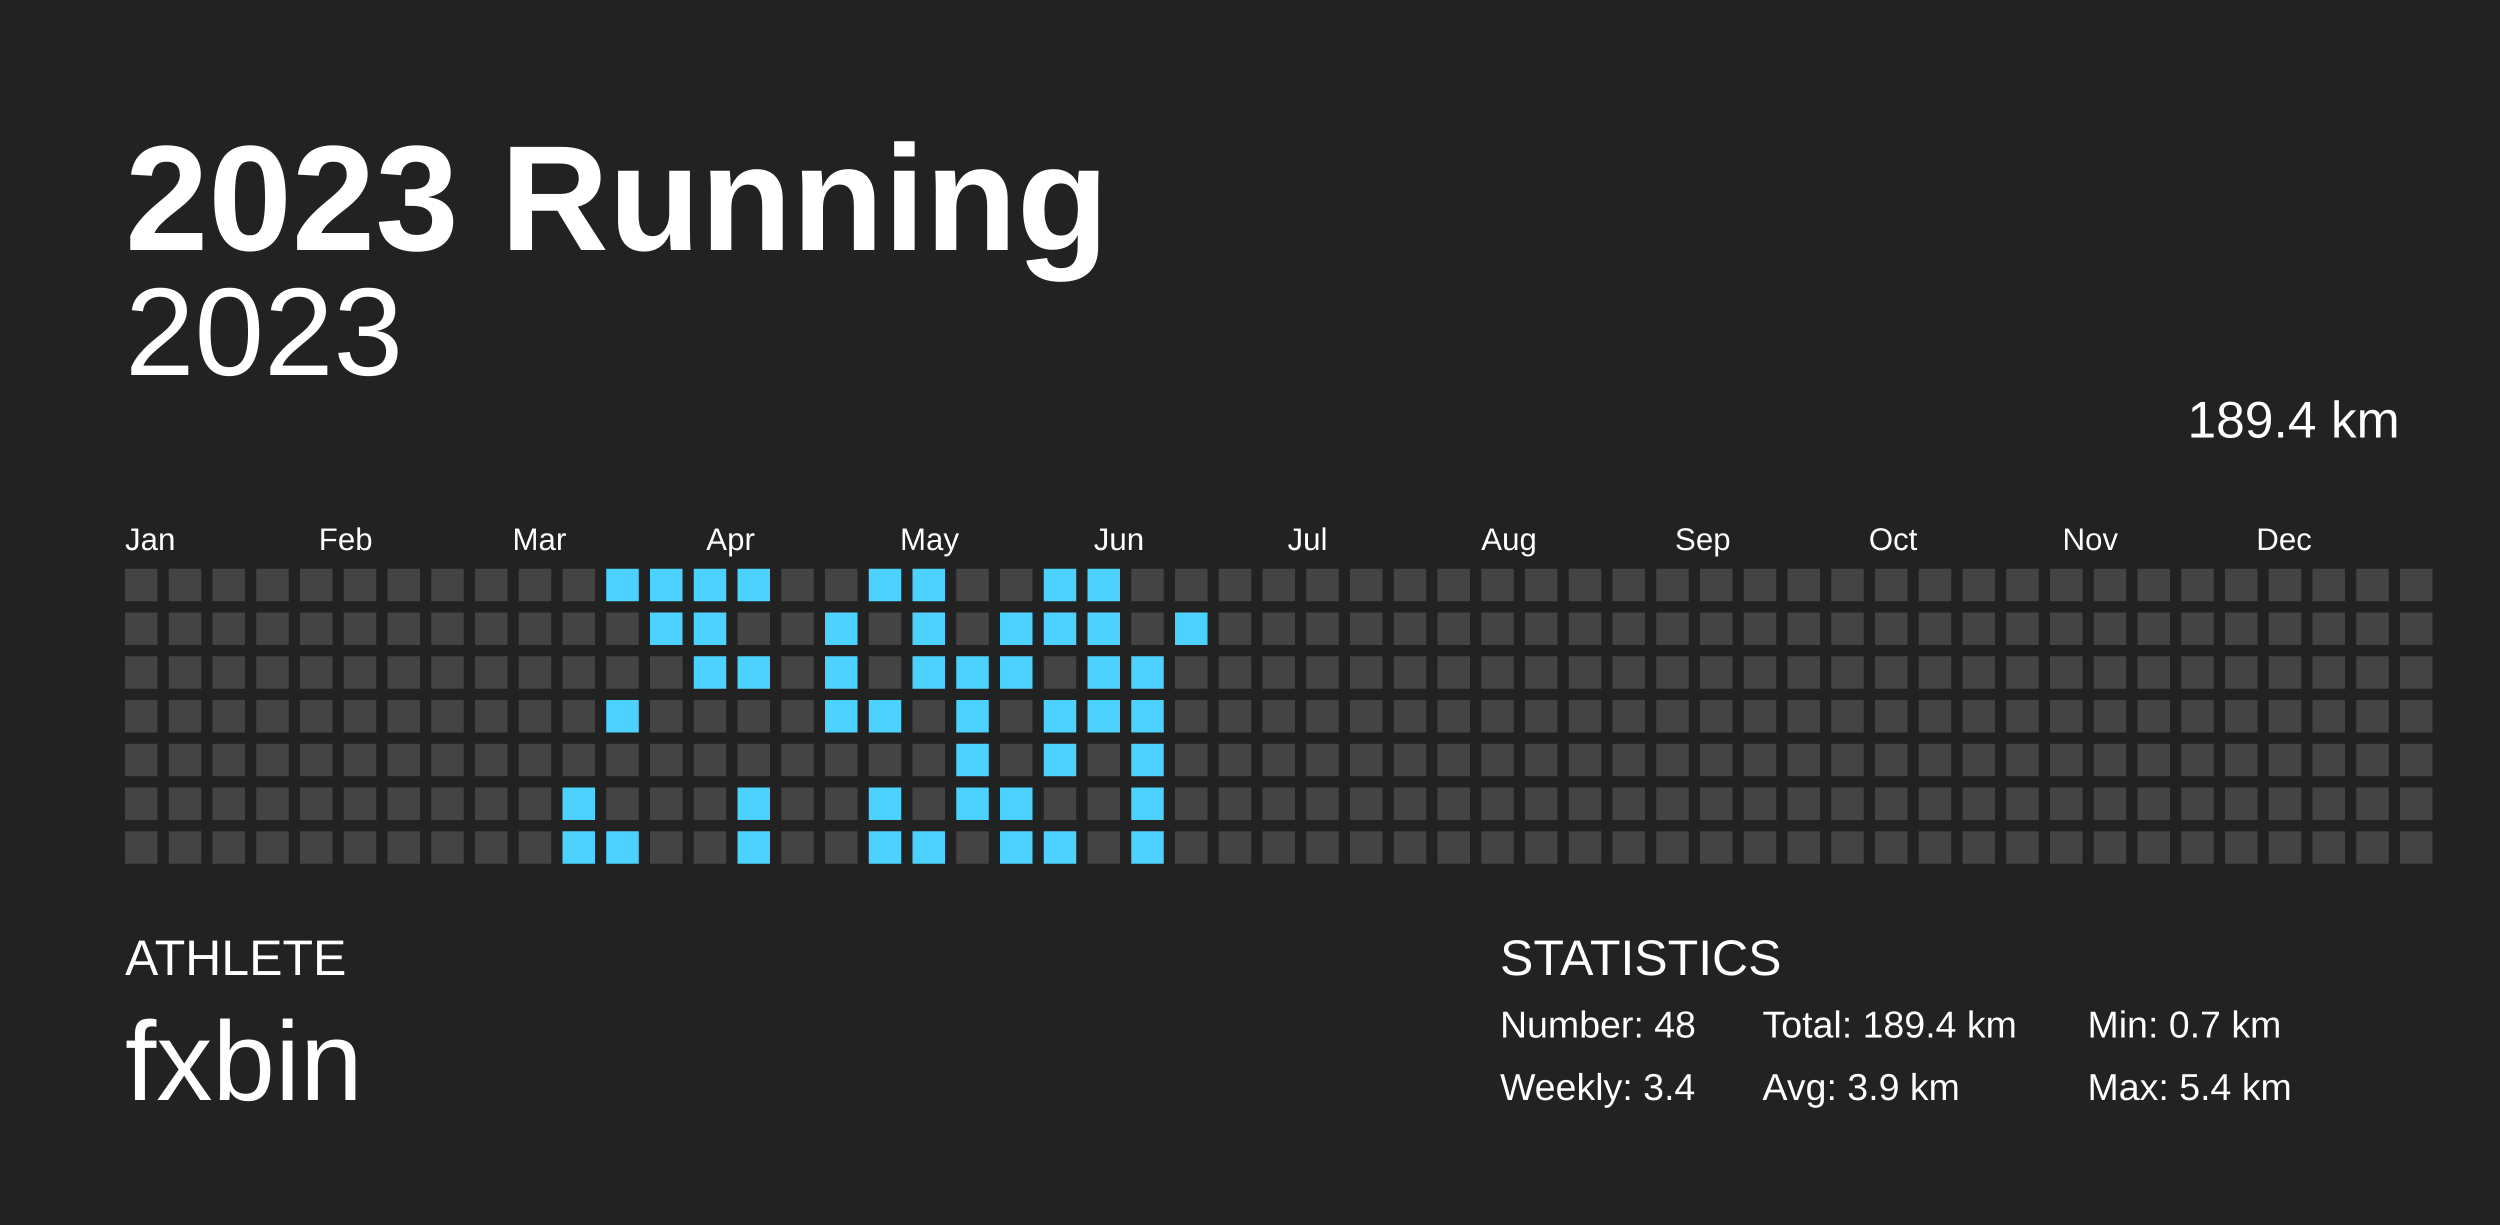
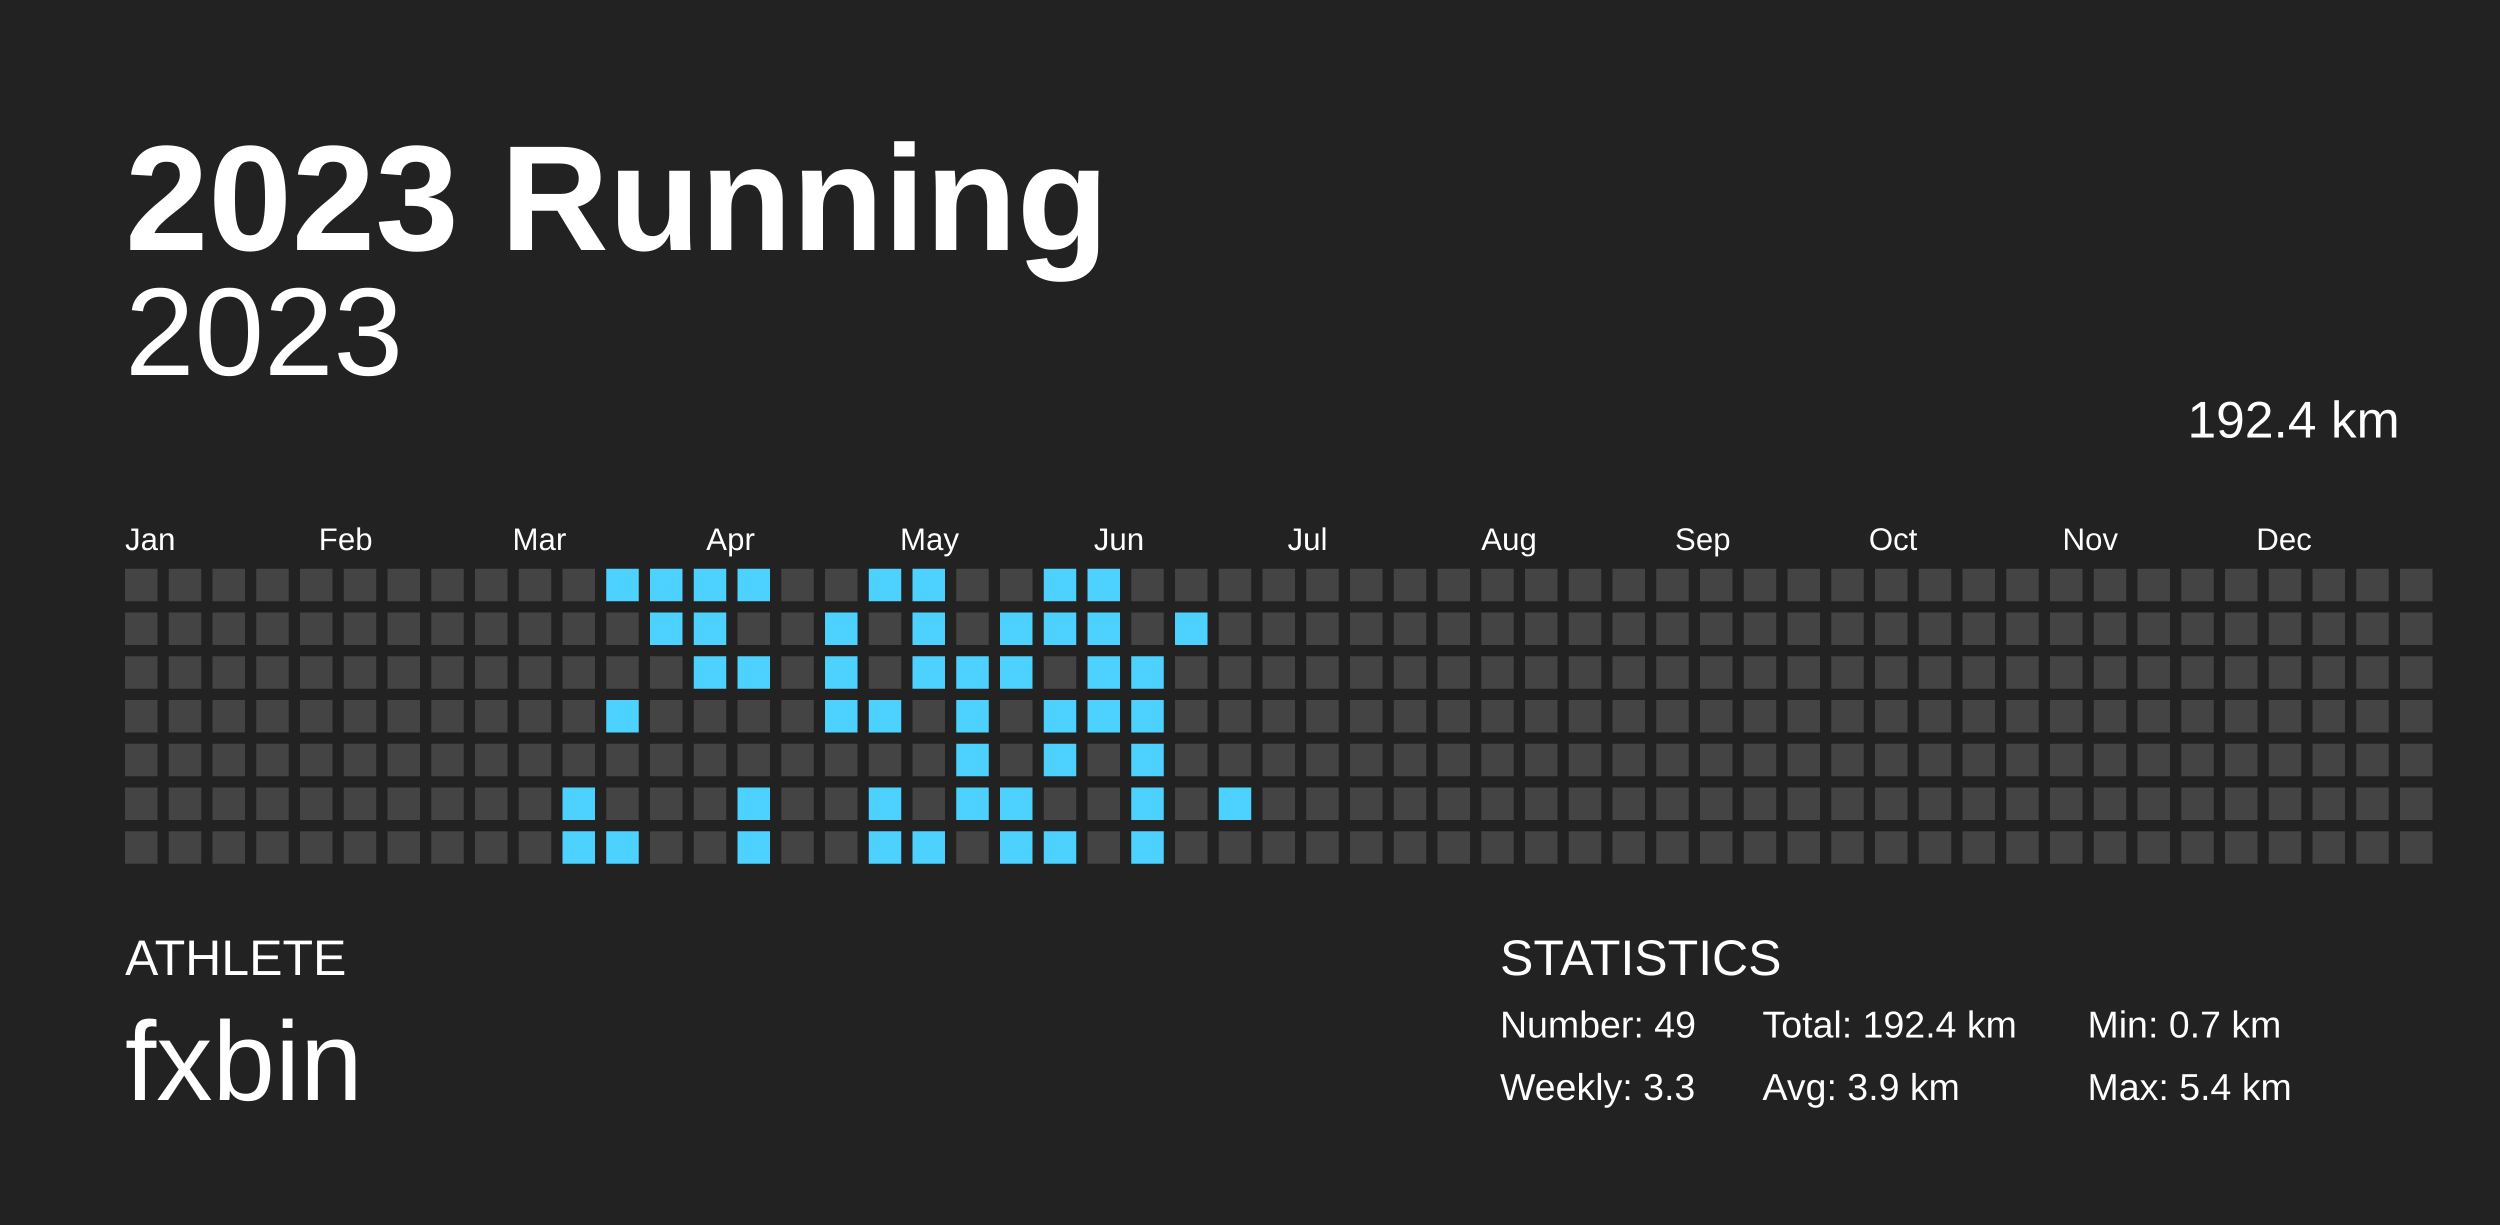
<svg xmlns="http://www.w3.org/2000/svg" baseProfile="full" height="98mm" version="1.1" viewBox="0,0,200,98" width="200mm">
  <defs />
  <rect fill="#222222" height="98" width="200" x="0" y="0" />
  <text fill="#FFFFFF" style="font-size:12px; font-family:Arial; font-weight:bold;" x="10" y="20">2023 Running</text>
  <text fill="#FFFFFF" style="font-size:4px; font-family:Arial" x="10" y="78">ATHLETE</text>
  <text fill="#FFFFFF" style="font-size:9px; font-family:Arial" x="10" y="88">fxbin</text>
  <text fill="#FFFFFF" style="font-size:4px; font-family:Arial" x="120" y="78">STATISTICS</text>
-   <text fill="#FFFFFF" style="font-size:3px; font-family:Arial" x="120" y="83">Number: 48</text>
-   <text fill="#FFFFFF" style="font-size:3px; font-family:Arial" x="120" y="88">Weekly: 3.4</text>
-   <text fill="#FFFFFF" style="font-size:3px; font-family:Arial" x="141" y="83">Total: 189.4 km</text>
+   <text fill="#FFFFFF" style="font-size:3px; font-family:Arial" x="120" y="83">Number: 49</text>
+   <text fill="#FFFFFF" style="font-size:3px; font-family:Arial" x="120" y="88">Weekly: 3.3</text>
+   <text fill="#FFFFFF" style="font-size:3px; font-family:Arial" x="141" y="83">Total: 192.4 km</text>
  <text fill="#FFFFFF" style="font-size:3px; font-family:Arial" x="141" y="88">Avg: 3.9 km</text>
  <text fill="#FFFFFF" style="font-size:3px; font-family:Arial" x="167" y="83">Min: 0.7 km</text>
  <text fill="#FFFFFF" style="font-size:3px; font-family:Arial" x="167" y="88">Max: 5.4 km</text>
  <text alignment-baseline="hanging" fill="#FFFFFF" style="font-size:10.0px; font-family:Arial;" x="10" y="30">2023</text>
-   <text alignment-baseline="hanging" fill="#FFFFFF" style="font-size:4.125px; font-family:Arial;" x="175" y="35">189.4 km</text>
+   <text alignment-baseline="hanging" fill="#FFFFFF" style="font-size:4.125px; font-family:Arial;" x="175" y="35">192.4 km</text>
  <text fill="#FFFFFF" style="font-size:2.5px; font-family:Arial" x="10.0" y="44">Jan</text>
  <text fill="#FFFFFF" style="font-size:2.5px; font-family:Arial" x="25.5" y="44">Feb</text>
  <text fill="#FFFFFF" style="font-size:2.5px; font-family:Arial" x="41.0" y="44">Mar</text>
  <text fill="#FFFFFF" style="font-size:2.5px; font-family:Arial" x="56.5" y="44">Apr</text>
  <text fill="#FFFFFF" style="font-size:2.5px; font-family:Arial" x="72.0" y="44">May</text>
  <text fill="#FFFFFF" style="font-size:2.5px; font-family:Arial" x="87.5" y="44">Jun</text>
  <text fill="#FFFFFF" style="font-size:2.5px; font-family:Arial" x="103.0" y="44">Jul</text>
  <text fill="#FFFFFF" style="font-size:2.5px; font-family:Arial" x="118.5" y="44">Aug</text>
  <text fill="#FFFFFF" style="font-size:2.5px; font-family:Arial" x="134.0" y="44">Sep</text>
  <text fill="#FFFFFF" style="font-size:2.5px; font-family:Arial" x="149.5" y="44">Oct</text>
  <text fill="#FFFFFF" style="font-size:2.5px; font-family:Arial" x="165.0" y="44">Nov</text>
  <text fill="#FFFFFF" style="font-size:2.5px; font-family:Arial" x="180.5" y="44">Dec</text>
  <rect fill="#444444" height="2.6" width="2.6" x="10.0" y="45.5" />
  <rect fill="#444444" height="2.6" width="2.6" x="10.0" y="49.0" />
  <rect fill="#444444" height="2.6" width="2.6" x="10.0" y="52.5" />
  <rect fill="#444444" height="2.6" width="2.6" x="10.0" y="56.0" />
  <rect fill="#444444" height="2.6" width="2.6" x="10.0" y="59.5" />
  <rect fill="#444444" height="2.6" width="2.6" x="10.0" y="63.0" />
  <rect fill="#444444" height="2.6" width="2.6" x="10.0" y="66.5" />
  <rect fill="#444444" height="2.6" width="2.6" x="13.5" y="45.5" />
  <rect fill="#444444" height="2.6" width="2.6" x="13.5" y="49.0" />
  <rect fill="#444444" height="2.6" width="2.6" x="13.5" y="52.5" />
  <rect fill="#444444" height="2.6" width="2.6" x="13.5" y="56.0" />
  <rect fill="#444444" height="2.6" width="2.6" x="13.5" y="59.5" />
  <rect fill="#444444" height="2.6" width="2.6" x="13.5" y="63.0" />
  <rect fill="#444444" height="2.6" width="2.6" x="13.5" y="66.5" />
  <rect fill="#444444" height="2.6" width="2.6" x="17.0" y="45.5" />
  <rect fill="#444444" height="2.6" width="2.6" x="17.0" y="49.0" />
  <rect fill="#444444" height="2.6" width="2.6" x="17.0" y="52.5" />
  <rect fill="#444444" height="2.6" width="2.6" x="17.0" y="56.0" />
  <rect fill="#444444" height="2.6" width="2.6" x="17.0" y="59.5" />
  <rect fill="#444444" height="2.6" width="2.6" x="17.0" y="63.0" />
  <rect fill="#444444" height="2.6" width="2.6" x="17.0" y="66.5" />
  <rect fill="#444444" height="2.6" width="2.6" x="20.5" y="45.5" />
  <rect fill="#444444" height="2.6" width="2.6" x="20.5" y="49.0" />
  <rect fill="#444444" height="2.6" width="2.6" x="20.5" y="52.5" />
  <rect fill="#444444" height="2.6" width="2.6" x="20.5" y="56.0" />
  <rect fill="#444444" height="2.6" width="2.6" x="20.5" y="59.5" />
  <rect fill="#444444" height="2.6" width="2.6" x="20.5" y="63.0" />
  <rect fill="#444444" height="2.6" width="2.6" x="20.5" y="66.5" />
  <rect fill="#444444" height="2.6" width="2.6" x="24.0" y="45.5" />
  <rect fill="#444444" height="2.6" width="2.6" x="24.0" y="49.0" />
  <rect fill="#444444" height="2.6" width="2.6" x="24.0" y="52.5" />
  <rect fill="#444444" height="2.6" width="2.6" x="24.0" y="56.0" />
  <rect fill="#444444" height="2.6" width="2.6" x="24.0" y="59.5" />
  <rect fill="#444444" height="2.6" width="2.6" x="24.0" y="63.0" />
  <rect fill="#444444" height="2.6" width="2.6" x="24.0" y="66.5" />
  <rect fill="#444444" height="2.6" width="2.6" x="27.5" y="45.5" />
  <rect fill="#444444" height="2.6" width="2.6" x="27.5" y="49.0" />
  <rect fill="#444444" height="2.6" width="2.6" x="27.5" y="52.5" />
  <rect fill="#444444" height="2.6" width="2.6" x="27.5" y="56.0" />
  <rect fill="#444444" height="2.6" width="2.6" x="27.5" y="59.5" />
  <rect fill="#444444" height="2.6" width="2.6" x="27.5" y="63.0" />
  <rect fill="#444444" height="2.6" width="2.6" x="27.5" y="66.5" />
  <rect fill="#444444" height="2.6" width="2.6" x="31.0" y="45.5" />
  <rect fill="#444444" height="2.6" width="2.6" x="31.0" y="49.0" />
  <rect fill="#444444" height="2.6" width="2.6" x="31.0" y="52.5" />
  <rect fill="#444444" height="2.6" width="2.6" x="31.0" y="56.0" />
  <rect fill="#444444" height="2.6" width="2.6" x="31.0" y="59.5" />
  <rect fill="#444444" height="2.6" width="2.6" x="31.0" y="63.0" />
  <rect fill="#444444" height="2.6" width="2.6" x="31.0" y="66.5" />
  <rect fill="#444444" height="2.6" width="2.6" x="34.5" y="45.5" />
  <rect fill="#444444" height="2.6" width="2.6" x="34.5" y="49.0" />
  <rect fill="#444444" height="2.6" width="2.6" x="34.5" y="52.5" />
  <rect fill="#444444" height="2.6" width="2.6" x="34.5" y="56.0" />
  <rect fill="#444444" height="2.6" width="2.6" x="34.5" y="59.5" />
  <rect fill="#444444" height="2.6" width="2.6" x="34.5" y="63.0" />
  <rect fill="#444444" height="2.6" width="2.6" x="34.5" y="66.5" />
  <rect fill="#444444" height="2.6" width="2.6" x="38.0" y="45.5" />
  <rect fill="#444444" height="2.6" width="2.6" x="38.0" y="49.0" />
  <rect fill="#444444" height="2.6" width="2.6" x="38.0" y="52.5" />
  <rect fill="#444444" height="2.6" width="2.6" x="38.0" y="56.0" />
  <rect fill="#444444" height="2.6" width="2.6" x="38.0" y="59.5" />
  <rect fill="#444444" height="2.6" width="2.6" x="38.0" y="63.0" />
  <rect fill="#444444" height="2.6" width="2.6" x="38.0" y="66.5" />
  <rect fill="#444444" height="2.6" width="2.6" x="41.5" y="45.5" />
  <rect fill="#444444" height="2.6" width="2.6" x="41.5" y="49.0" />
  <rect fill="#444444" height="2.6" width="2.6" x="41.5" y="52.5" />
  <rect fill="#444444" height="2.6" width="2.6" x="41.5" y="56.0" />
  <rect fill="#444444" height="2.6" width="2.6" x="41.5" y="59.5" />
  <rect fill="#444444" height="2.6" width="2.6" x="41.5" y="63.0" />
  <rect fill="#444444" height="2.6" width="2.6" x="41.5" y="66.5" />
  <rect fill="#444444" height="2.6" width="2.6" x="45.0" y="45.5" />
  <rect fill="#444444" height="2.6" width="2.6" x="45.0" y="49.0" />
  <rect fill="#444444" height="2.6" width="2.6" x="45.0" y="52.5" />
  <rect fill="#444444" height="2.6" width="2.6" x="45.0" y="56.0" />
  <rect fill="#444444" height="2.6" width="2.6" x="45.0" y="59.5" />
  <rect fill="#4dd2ff" height="2.6" width="2.6" x="45.0" y="63.0" />
  <rect fill="#4dd2ff" height="2.6" width="2.6" x="45.0" y="66.5" />
  <rect fill="#4dd2ff" height="2.6" width="2.6" x="48.5" y="45.5" />
  <rect fill="#444444" height="2.6" width="2.6" x="48.5" y="49.0" />
  <rect fill="#444444" height="2.6" width="2.6" x="48.5" y="52.5" />
  <rect fill="#4dd2ff" height="2.6" width="2.6" x="48.5" y="56.0" />
  <rect fill="#444444" height="2.6" width="2.6" x="48.5" y="59.5" />
  <rect fill="#444444" height="2.6" width="2.6" x="48.5" y="63.0" />
  <rect fill="#4dd2ff" height="2.6" width="2.6" x="48.5" y="66.5" />
  <rect fill="#4dd2ff" height="2.6" width="2.6" x="52.0" y="45.5" />
  <rect fill="#4dd2ff" height="2.6" width="2.6" x="52.0" y="49.0" />
  <rect fill="#444444" height="2.6" width="2.6" x="52.0" y="52.5" />
  <rect fill="#444444" height="2.6" width="2.6" x="52.0" y="56.0" />
  <rect fill="#444444" height="2.6" width="2.6" x="52.0" y="59.5" />
  <rect fill="#444444" height="2.6" width="2.6" x="52.0" y="63.0" />
  <rect fill="#444444" height="2.6" width="2.6" x="52.0" y="66.5" />
  <rect fill="#4dd2ff" height="2.6" width="2.6" x="55.5" y="45.5" />
  <rect fill="#4dd2ff" height="2.6" width="2.6" x="55.5" y="49.0" />
  <rect fill="#4dd2ff" height="2.6" width="2.6" x="55.5" y="52.5" />
  <rect fill="#444444" height="2.6" width="2.6" x="55.5" y="56.0" />
  <rect fill="#444444" height="2.6" width="2.6" x="55.5" y="59.5" />
  <rect fill="#444444" height="2.6" width="2.6" x="55.5" y="63.0" />
  <rect fill="#444444" height="2.6" width="2.6" x="55.5" y="66.5" />
  <rect fill="#4dd2ff" height="2.6" width="2.6" x="59.0" y="45.5" />
  <rect fill="#444444" height="2.6" width="2.6" x="59.0" y="49.0" />
  <rect fill="#4dd2ff" height="2.6" width="2.6" x="59.0" y="52.5" />
  <rect fill="#444444" height="2.6" width="2.6" x="59.0" y="56.0" />
  <rect fill="#444444" height="2.6" width="2.6" x="59.0" y="59.5" />
  <rect fill="#4dd2ff" height="2.6" width="2.6" x="59.0" y="63.0" />
  <rect fill="#4dd2ff" height="2.6" width="2.6" x="59.0" y="66.5" />
  <rect fill="#444444" height="2.6" width="2.6" x="62.5" y="45.5" />
  <rect fill="#444444" height="2.6" width="2.6" x="62.5" y="49.0" />
  <rect fill="#444444" height="2.6" width="2.6" x="62.5" y="52.5" />
  <rect fill="#444444" height="2.6" width="2.6" x="62.5" y="56.0" />
  <rect fill="#444444" height="2.6" width="2.6" x="62.5" y="59.5" />
  <rect fill="#444444" height="2.6" width="2.6" x="62.5" y="63.0" />
  <rect fill="#444444" height="2.6" width="2.6" x="62.5" y="66.5" />
  <rect fill="#444444" height="2.6" width="2.6" x="66.0" y="45.5" />
  <rect fill="#4dd2ff" height="2.6" width="2.6" x="66.0" y="49.0" />
  <rect fill="#4dd2ff" height="2.6" width="2.6" x="66.0" y="52.5" />
  <rect fill="#4dd2ff" height="2.6" width="2.6" x="66.0" y="56.0" />
  <rect fill="#444444" height="2.6" width="2.6" x="66.0" y="59.5" />
  <rect fill="#444444" height="2.6" width="2.6" x="66.0" y="63.0" />
  <rect fill="#444444" height="2.6" width="2.6" x="66.0" y="66.5" />
  <rect fill="#4dd2ff" height="2.6" width="2.6" x="69.5" y="45.5" />
  <rect fill="#444444" height="2.6" width="2.6" x="69.5" y="49.0" />
  <rect fill="#444444" height="2.6" width="2.6" x="69.5" y="52.5" />
  <rect fill="#4dd2ff" height="2.6" width="2.6" x="69.5" y="56.0" />
  <rect fill="#444444" height="2.6" width="2.6" x="69.5" y="59.5" />
  <rect fill="#4dd2ff" height="2.6" width="2.6" x="69.5" y="63.0" />
  <rect fill="#4dd2ff" height="2.6" width="2.6" x="69.5" y="66.5" />
  <rect fill="#4dd2ff" height="2.6" width="2.6" x="73.0" y="45.5" />
  <rect fill="#4dd2ff" height="2.6" width="2.6" x="73.0" y="49.0" />
  <rect fill="#4dd2ff" height="2.6" width="2.6" x="73.0" y="52.5" />
  <rect fill="#444444" height="2.6" width="2.6" x="73.0" y="56.0" />
  <rect fill="#444444" height="2.6" width="2.6" x="73.0" y="59.5" />
  <rect fill="#444444" height="2.6" width="2.6" x="73.0" y="63.0" />
  <rect fill="#4dd2ff" height="2.6" width="2.6" x="73.0" y="66.5" />
  <rect fill="#444444" height="2.6" width="2.6" x="76.5" y="45.5" />
  <rect fill="#444444" height="2.6" width="2.6" x="76.5" y="49.0" />
  <rect fill="#4dd2ff" height="2.6" width="2.6" x="76.5" y="52.5" />
  <rect fill="#4dd2ff" height="2.6" width="2.6" x="76.5" y="56.0" />
  <rect fill="#4dd2ff" height="2.6" width="2.6" x="76.5" y="59.5" />
  <rect fill="#4dd2ff" height="2.6" width="2.6" x="76.5" y="63.0" />
  <rect fill="#444444" height="2.6" width="2.6" x="76.5" y="66.5" />
  <rect fill="#444444" height="2.6" width="2.6" x="80.0" y="45.5" />
  <rect fill="#4dd2ff" height="2.6" width="2.6" x="80.0" y="49.0" />
  <rect fill="#4dd2ff" height="2.6" width="2.6" x="80.0" y="52.5" />
  <rect fill="#444444" height="2.6" width="2.6" x="80.0" y="56.0" />
  <rect fill="#444444" height="2.6" width="2.6" x="80.0" y="59.5" />
  <rect fill="#4dd2ff" height="2.6" width="2.6" x="80.0" y="63.0" />
  <rect fill="#4dd2ff" height="2.6" width="2.6" x="80.0" y="66.5" />
  <rect fill="#4dd2ff" height="2.6" width="2.6" x="83.5" y="45.5" />
  <rect fill="#4dd2ff" height="2.6" width="2.6" x="83.5" y="49.0" />
  <rect fill="#444444" height="2.6" width="2.6" x="83.5" y="52.5" />
  <rect fill="#4dd2ff" height="2.6" width="2.6" x="83.5" y="56.0" />
  <rect fill="#4dd2ff" height="2.6" width="2.6" x="83.5" y="59.5" />
  <rect fill="#444444" height="2.6" width="2.6" x="83.5" y="63.0" />
  <rect fill="#4dd2ff" height="2.6" width="2.6" x="83.5" y="66.5" />
  <rect fill="#4dd2ff" height="2.6" width="2.6" x="87.0" y="45.5" />
  <rect fill="#4dd2ff" height="2.6" width="2.6" x="87.0" y="49.0" />
  <rect fill="#4dd2ff" height="2.6" width="2.6" x="87.0" y="52.5" />
  <rect fill="#4dd2ff" height="2.6" width="2.6" x="87.0" y="56.0" />
  <rect fill="#444444" height="2.6" width="2.6" x="87.0" y="59.5" />
  <rect fill="#444444" height="2.6" width="2.6" x="87.0" y="63.0" />
  <rect fill="#444444" height="2.6" width="2.6" x="87.0" y="66.5" />
  <rect fill="#444444" height="2.6" width="2.6" x="90.5" y="45.5" />
  <rect fill="#444444" height="2.6" width="2.6" x="90.5" y="49.0" />
  <rect fill="#4dd2ff" height="2.6" width="2.6" x="90.5" y="52.5" />
  <rect fill="#4dd2ff" height="2.6" width="2.6" x="90.5" y="56.0" />
  <rect fill="#4dd2ff" height="2.6" width="2.6" x="90.5" y="59.5" />
  <rect fill="#4dd2ff" height="2.6" width="2.6" x="90.5" y="63.0" />
  <rect fill="#4dd2ff" height="2.6" width="2.6" x="90.5" y="66.5" />
  <rect fill="#444444" height="2.6" width="2.6" x="94.0" y="45.5" />
  <rect fill="#4dd2ff" height="2.6" width="2.6" x="94.0" y="49.0" />
  <rect fill="#444444" height="2.6" width="2.6" x="94.0" y="52.5" />
  <rect fill="#444444" height="2.6" width="2.6" x="94.0" y="56.0" />
  <rect fill="#444444" height="2.6" width="2.6" x="94.0" y="59.5" />
  <rect fill="#444444" height="2.6" width="2.6" x="94.0" y="63.0" />
  <rect fill="#444444" height="2.6" width="2.6" x="94.0" y="66.5" />
  <rect fill="#444444" height="2.6" width="2.6" x="97.5" y="45.5" />
  <rect fill="#444444" height="2.6" width="2.6" x="97.5" y="49.0" />
  <rect fill="#444444" height="2.6" width="2.6" x="97.5" y="52.5" />
  <rect fill="#444444" height="2.6" width="2.6" x="97.5" y="56.0" />
  <rect fill="#444444" height="2.6" width="2.6" x="97.5" y="59.5" />
-   <rect fill="#444444" height="2.6" width="2.6" x="97.5" y="63.0" />
+   <rect fill="#4dd2ff" height="2.6" width="2.6" x="97.5" y="63.0" />
  <rect fill="#444444" height="2.6" width="2.6" x="97.5" y="66.5" />
  <rect fill="#444444" height="2.6" width="2.6" x="101.0" y="45.5" />
  <rect fill="#444444" height="2.6" width="2.6" x="101.0" y="49.0" />
  <rect fill="#444444" height="2.6" width="2.6" x="101.0" y="52.5" />
  <rect fill="#444444" height="2.6" width="2.6" x="101.0" y="56.0" />
  <rect fill="#444444" height="2.6" width="2.6" x="101.0" y="59.5" />
  <rect fill="#444444" height="2.6" width="2.6" x="101.0" y="63.0" />
  <rect fill="#444444" height="2.6" width="2.6" x="101.0" y="66.5" />
  <rect fill="#444444" height="2.6" width="2.6" x="104.5" y="45.5" />
  <rect fill="#444444" height="2.6" width="2.6" x="104.5" y="49.0" />
  <rect fill="#444444" height="2.6" width="2.6" x="104.5" y="52.5" />
  <rect fill="#444444" height="2.6" width="2.6" x="104.5" y="56.0" />
  <rect fill="#444444" height="2.6" width="2.6" x="104.5" y="59.5" />
  <rect fill="#444444" height="2.6" width="2.6" x="104.5" y="63.0" />
  <rect fill="#444444" height="2.6" width="2.6" x="104.5" y="66.5" />
  <rect fill="#444444" height="2.6" width="2.6" x="108.0" y="45.5" />
  <rect fill="#444444" height="2.6" width="2.6" x="108.0" y="49.0" />
  <rect fill="#444444" height="2.6" width="2.6" x="108.0" y="52.5" />
  <rect fill="#444444" height="2.6" width="2.6" x="108.0" y="56.0" />
  <rect fill="#444444" height="2.6" width="2.6" x="108.0" y="59.5" />
  <rect fill="#444444" height="2.6" width="2.6" x="108.0" y="63.0" />
  <rect fill="#444444" height="2.6" width="2.6" x="108.0" y="66.5" />
  <rect fill="#444444" height="2.6" width="2.6" x="111.5" y="45.5" />
  <rect fill="#444444" height="2.6" width="2.6" x="111.5" y="49.0" />
  <rect fill="#444444" height="2.6" width="2.6" x="111.5" y="52.5" />
  <rect fill="#444444" height="2.6" width="2.6" x="111.5" y="56.0" />
  <rect fill="#444444" height="2.6" width="2.6" x="111.5" y="59.5" />
  <rect fill="#444444" height="2.6" width="2.6" x="111.5" y="63.0" />
  <rect fill="#444444" height="2.6" width="2.6" x="111.5" y="66.5" />
  <rect fill="#444444" height="2.6" width="2.6" x="115.0" y="45.5" />
  <rect fill="#444444" height="2.6" width="2.6" x="115.0" y="49.0" />
  <rect fill="#444444" height="2.6" width="2.6" x="115.0" y="52.5" />
  <rect fill="#444444" height="2.6" width="2.6" x="115.0" y="56.0" />
  <rect fill="#444444" height="2.6" width="2.6" x="115.0" y="59.5" />
  <rect fill="#444444" height="2.6" width="2.6" x="115.0" y="63.0" />
  <rect fill="#444444" height="2.6" width="2.6" x="115.0" y="66.5" />
  <rect fill="#444444" height="2.6" width="2.6" x="118.5" y="45.5" />
  <rect fill="#444444" height="2.6" width="2.6" x="118.5" y="49.0" />
  <rect fill="#444444" height="2.6" width="2.6" x="118.5" y="52.5" />
  <rect fill="#444444" height="2.6" width="2.6" x="118.5" y="56.0" />
  <rect fill="#444444" height="2.6" width="2.6" x="118.5" y="59.5" />
  <rect fill="#444444" height="2.6" width="2.6" x="118.5" y="63.0" />
  <rect fill="#444444" height="2.6" width="2.6" x="118.5" y="66.5" />
  <rect fill="#444444" height="2.6" width="2.6" x="122.0" y="45.5" />
  <rect fill="#444444" height="2.6" width="2.6" x="122.0" y="49.0" />
  <rect fill="#444444" height="2.6" width="2.6" x="122.0" y="52.5" />
  <rect fill="#444444" height="2.6" width="2.6" x="122.0" y="56.0" />
  <rect fill="#444444" height="2.6" width="2.6" x="122.0" y="59.5" />
  <rect fill="#444444" height="2.6" width="2.6" x="122.0" y="63.0" />
  <rect fill="#444444" height="2.6" width="2.6" x="122.0" y="66.5" />
  <rect fill="#444444" height="2.6" width="2.6" x="125.5" y="45.5" />
  <rect fill="#444444" height="2.6" width="2.6" x="125.5" y="49.0" />
  <rect fill="#444444" height="2.6" width="2.6" x="125.5" y="52.5" />
  <rect fill="#444444" height="2.6" width="2.6" x="125.5" y="56.0" />
  <rect fill="#444444" height="2.6" width="2.6" x="125.5" y="59.5" />
  <rect fill="#444444" height="2.6" width="2.6" x="125.5" y="63.0" />
  <rect fill="#444444" height="2.6" width="2.6" x="125.5" y="66.5" />
  <rect fill="#444444" height="2.6" width="2.6" x="129.0" y="45.5" />
  <rect fill="#444444" height="2.6" width="2.6" x="129.0" y="49.0" />
  <rect fill="#444444" height="2.6" width="2.6" x="129.0" y="52.5" />
  <rect fill="#444444" height="2.6" width="2.6" x="129.0" y="56.0" />
  <rect fill="#444444" height="2.6" width="2.6" x="129.0" y="59.5" />
  <rect fill="#444444" height="2.6" width="2.6" x="129.0" y="63.0" />
  <rect fill="#444444" height="2.6" width="2.6" x="129.0" y="66.5" />
  <rect fill="#444444" height="2.6" width="2.6" x="132.5" y="45.5" />
  <rect fill="#444444" height="2.6" width="2.6" x="132.5" y="49.0" />
  <rect fill="#444444" height="2.6" width="2.6" x="132.5" y="52.5" />
  <rect fill="#444444" height="2.6" width="2.6" x="132.5" y="56.0" />
  <rect fill="#444444" height="2.6" width="2.6" x="132.5" y="59.5" />
  <rect fill="#444444" height="2.6" width="2.6" x="132.5" y="63.0" />
  <rect fill="#444444" height="2.6" width="2.6" x="132.5" y="66.5" />
  <rect fill="#444444" height="2.6" width="2.6" x="136.0" y="45.5" />
  <rect fill="#444444" height="2.6" width="2.6" x="136.0" y="49.0" />
  <rect fill="#444444" height="2.6" width="2.6" x="136.0" y="52.5" />
  <rect fill="#444444" height="2.6" width="2.6" x="136.0" y="56.0" />
  <rect fill="#444444" height="2.6" width="2.6" x="136.0" y="59.5" />
  <rect fill="#444444" height="2.6" width="2.6" x="136.0" y="63.0" />
  <rect fill="#444444" height="2.6" width="2.6" x="136.0" y="66.5" />
  <rect fill="#444444" height="2.6" width="2.6" x="139.5" y="45.5" />
  <rect fill="#444444" height="2.6" width="2.6" x="139.5" y="49.0" />
  <rect fill="#444444" height="2.6" width="2.6" x="139.5" y="52.5" />
  <rect fill="#444444" height="2.6" width="2.6" x="139.5" y="56.0" />
  <rect fill="#444444" height="2.6" width="2.6" x="139.5" y="59.5" />
  <rect fill="#444444" height="2.6" width="2.6" x="139.5" y="63.0" />
  <rect fill="#444444" height="2.6" width="2.6" x="139.5" y="66.5" />
  <rect fill="#444444" height="2.6" width="2.6" x="143.0" y="45.5" />
  <rect fill="#444444" height="2.6" width="2.6" x="143.0" y="49.0" />
  <rect fill="#444444" height="2.6" width="2.6" x="143.0" y="52.5" />
  <rect fill="#444444" height="2.6" width="2.6" x="143.0" y="56.0" />
  <rect fill="#444444" height="2.6" width="2.6" x="143.0" y="59.5" />
  <rect fill="#444444" height="2.6" width="2.6" x="143.0" y="63.0" />
  <rect fill="#444444" height="2.6" width="2.6" x="143.0" y="66.5" />
  <rect fill="#444444" height="2.6" width="2.6" x="146.5" y="45.5" />
  <rect fill="#444444" height="2.6" width="2.6" x="146.5" y="49.0" />
  <rect fill="#444444" height="2.6" width="2.6" x="146.5" y="52.5" />
  <rect fill="#444444" height="2.6" width="2.6" x="146.5" y="56.0" />
  <rect fill="#444444" height="2.6" width="2.6" x="146.5" y="59.5" />
  <rect fill="#444444" height="2.6" width="2.6" x="146.5" y="63.0" />
  <rect fill="#444444" height="2.6" width="2.6" x="146.5" y="66.5" />
  <rect fill="#444444" height="2.6" width="2.6" x="150.0" y="45.5" />
  <rect fill="#444444" height="2.6" width="2.6" x="150.0" y="49.0" />
  <rect fill="#444444" height="2.6" width="2.6" x="150.0" y="52.5" />
  <rect fill="#444444" height="2.6" width="2.6" x="150.0" y="56.0" />
  <rect fill="#444444" height="2.6" width="2.6" x="150.0" y="59.5" />
  <rect fill="#444444" height="2.6" width="2.6" x="150.0" y="63.0" />
  <rect fill="#444444" height="2.6" width="2.6" x="150.0" y="66.5" />
  <rect fill="#444444" height="2.6" width="2.6" x="153.5" y="45.5" />
  <rect fill="#444444" height="2.6" width="2.6" x="153.5" y="49.0" />
  <rect fill="#444444" height="2.6" width="2.6" x="153.5" y="52.5" />
  <rect fill="#444444" height="2.6" width="2.6" x="153.5" y="56.0" />
  <rect fill="#444444" height="2.6" width="2.6" x="153.5" y="59.5" />
  <rect fill="#444444" height="2.6" width="2.6" x="153.5" y="63.0" />
  <rect fill="#444444" height="2.6" width="2.6" x="153.5" y="66.5" />
  <rect fill="#444444" height="2.6" width="2.6" x="157.0" y="45.5" />
  <rect fill="#444444" height="2.6" width="2.6" x="157.0" y="49.0" />
  <rect fill="#444444" height="2.6" width="2.6" x="157.0" y="52.5" />
  <rect fill="#444444" height="2.6" width="2.6" x="157.0" y="56.0" />
  <rect fill="#444444" height="2.6" width="2.6" x="157.0" y="59.5" />
  <rect fill="#444444" height="2.6" width="2.6" x="157.0" y="63.0" />
  <rect fill="#444444" height="2.6" width="2.6" x="157.0" y="66.5" />
  <rect fill="#444444" height="2.6" width="2.6" x="160.5" y="45.5" />
  <rect fill="#444444" height="2.6" width="2.6" x="160.5" y="49.0" />
  <rect fill="#444444" height="2.6" width="2.6" x="160.5" y="52.5" />
  <rect fill="#444444" height="2.6" width="2.6" x="160.5" y="56.0" />
  <rect fill="#444444" height="2.6" width="2.6" x="160.5" y="59.5" />
  <rect fill="#444444" height="2.6" width="2.6" x="160.5" y="63.0" />
  <rect fill="#444444" height="2.6" width="2.6" x="160.5" y="66.5" />
  <rect fill="#444444" height="2.6" width="2.6" x="164.0" y="45.5" />
  <rect fill="#444444" height="2.6" width="2.6" x="164.0" y="49.0" />
  <rect fill="#444444" height="2.6" width="2.6" x="164.0" y="52.5" />
  <rect fill="#444444" height="2.6" width="2.6" x="164.0" y="56.0" />
  <rect fill="#444444" height="2.6" width="2.6" x="164.0" y="59.5" />
  <rect fill="#444444" height="2.6" width="2.6" x="164.0" y="63.0" />
  <rect fill="#444444" height="2.6" width="2.6" x="164.0" y="66.5" />
  <rect fill="#444444" height="2.6" width="2.6" x="167.5" y="45.5" />
  <rect fill="#444444" height="2.6" width="2.6" x="167.5" y="49.0" />
  <rect fill="#444444" height="2.6" width="2.6" x="167.5" y="52.5" />
  <rect fill="#444444" height="2.6" width="2.6" x="167.5" y="56.0" />
  <rect fill="#444444" height="2.6" width="2.6" x="167.5" y="59.5" />
  <rect fill="#444444" height="2.6" width="2.6" x="167.5" y="63.0" />
  <rect fill="#444444" height="2.6" width="2.6" x="167.5" y="66.5" />
  <rect fill="#444444" height="2.6" width="2.6" x="171.0" y="45.5" />
  <rect fill="#444444" height="2.6" width="2.6" x="171.0" y="49.0" />
  <rect fill="#444444" height="2.6" width="2.6" x="171.0" y="52.5" />
  <rect fill="#444444" height="2.6" width="2.6" x="171.0" y="56.0" />
  <rect fill="#444444" height="2.6" width="2.6" x="171.0" y="59.5" />
  <rect fill="#444444" height="2.6" width="2.6" x="171.0" y="63.0" />
  <rect fill="#444444" height="2.6" width="2.6" x="171.0" y="66.5" />
  <rect fill="#444444" height="2.6" width="2.6" x="174.5" y="45.5" />
  <rect fill="#444444" height="2.6" width="2.6" x="174.5" y="49.0" />
  <rect fill="#444444" height="2.6" width="2.6" x="174.5" y="52.5" />
  <rect fill="#444444" height="2.6" width="2.6" x="174.5" y="56.0" />
  <rect fill="#444444" height="2.6" width="2.6" x="174.5" y="59.5" />
  <rect fill="#444444" height="2.6" width="2.6" x="174.5" y="63.0" />
  <rect fill="#444444" height="2.6" width="2.6" x="174.5" y="66.5" />
  <rect fill="#444444" height="2.6" width="2.6" x="178.0" y="45.5" />
  <rect fill="#444444" height="2.6" width="2.6" x="178.0" y="49.0" />
  <rect fill="#444444" height="2.6" width="2.6" x="178.0" y="52.5" />
  <rect fill="#444444" height="2.6" width="2.6" x="178.0" y="56.0" />
  <rect fill="#444444" height="2.6" width="2.6" x="178.0" y="59.5" />
  <rect fill="#444444" height="2.6" width="2.6" x="178.0" y="63.0" />
  <rect fill="#444444" height="2.6" width="2.6" x="178.0" y="66.5" />
  <rect fill="#444444" height="2.6" width="2.6" x="181.5" y="45.5" />
  <rect fill="#444444" height="2.6" width="2.6" x="181.5" y="49.0" />
  <rect fill="#444444" height="2.6" width="2.6" x="181.5" y="52.5" />
  <rect fill="#444444" height="2.6" width="2.6" x="181.5" y="56.0" />
  <rect fill="#444444" height="2.6" width="2.6" x="181.5" y="59.5" />
  <rect fill="#444444" height="2.6" width="2.6" x="181.5" y="63.0" />
  <rect fill="#444444" height="2.6" width="2.6" x="181.5" y="66.5" />
  <rect fill="#444444" height="2.6" width="2.6" x="185.0" y="45.5" />
  <rect fill="#444444" height="2.6" width="2.6" x="185.0" y="49.0" />
  <rect fill="#444444" height="2.6" width="2.6" x="185.0" y="52.5" />
  <rect fill="#444444" height="2.6" width="2.6" x="185.0" y="56.0" />
  <rect fill="#444444" height="2.6" width="2.6" x="185.0" y="59.5" />
  <rect fill="#444444" height="2.6" width="2.6" x="185.0" y="63.0" />
  <rect fill="#444444" height="2.6" width="2.6" x="185.0" y="66.5" />
  <rect fill="#444444" height="2.6" width="2.6" x="188.5" y="45.5" />
  <rect fill="#444444" height="2.6" width="2.6" x="188.5" y="49.0" />
  <rect fill="#444444" height="2.6" width="2.6" x="188.5" y="52.5" />
  <rect fill="#444444" height="2.6" width="2.6" x="188.5" y="56.0" />
  <rect fill="#444444" height="2.6" width="2.6" x="188.5" y="59.5" />
  <rect fill="#444444" height="2.6" width="2.6" x="188.5" y="63.0" />
  <rect fill="#444444" height="2.6" width="2.6" x="188.5" y="66.5" />
  <rect fill="#444444" height="2.6" width="2.6" x="192.0" y="45.5" />
  <rect fill="#444444" height="2.6" width="2.6" x="192.0" y="49.0" />
  <rect fill="#444444" height="2.6" width="2.6" x="192.0" y="52.5" />
  <rect fill="#444444" height="2.6" width="2.6" x="192.0" y="56.0" />
  <rect fill="#444444" height="2.6" width="2.6" x="192.0" y="59.5" />
  <rect fill="#444444" height="2.6" width="2.6" x="192.0" y="63.0" />
  <rect fill="#444444" height="2.6" width="2.6" x="192.0" y="66.5" />
</svg>
